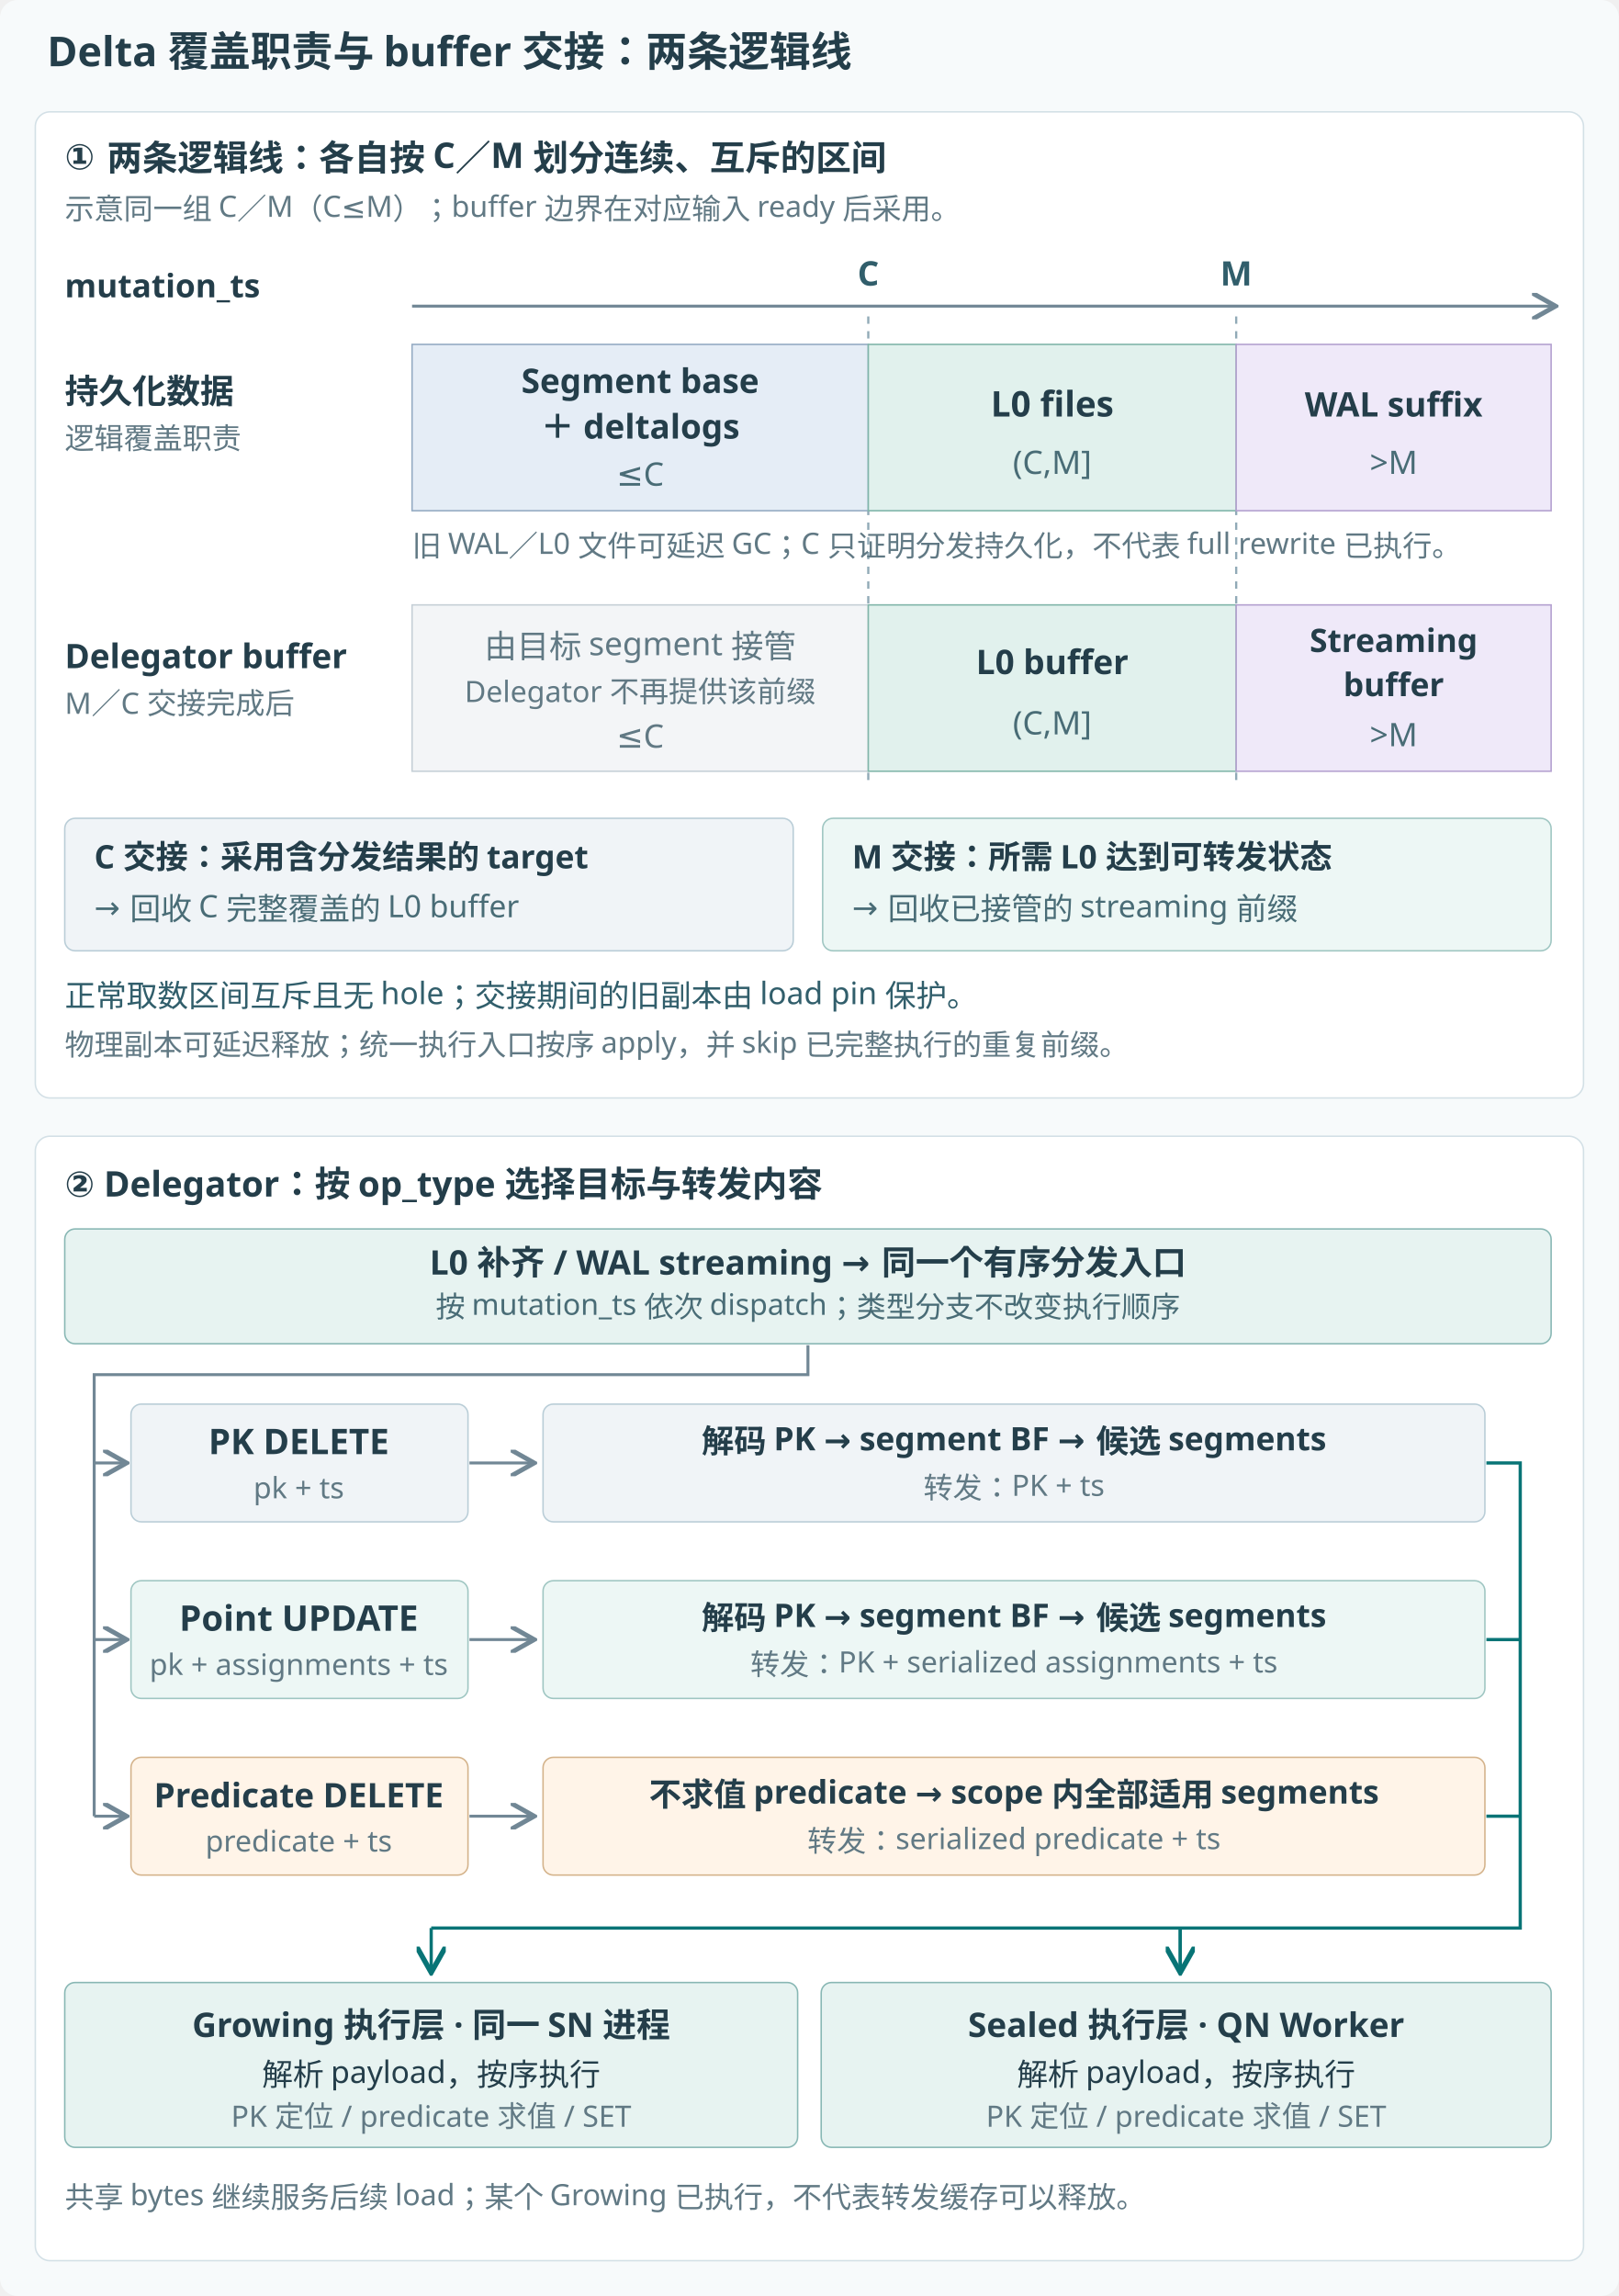
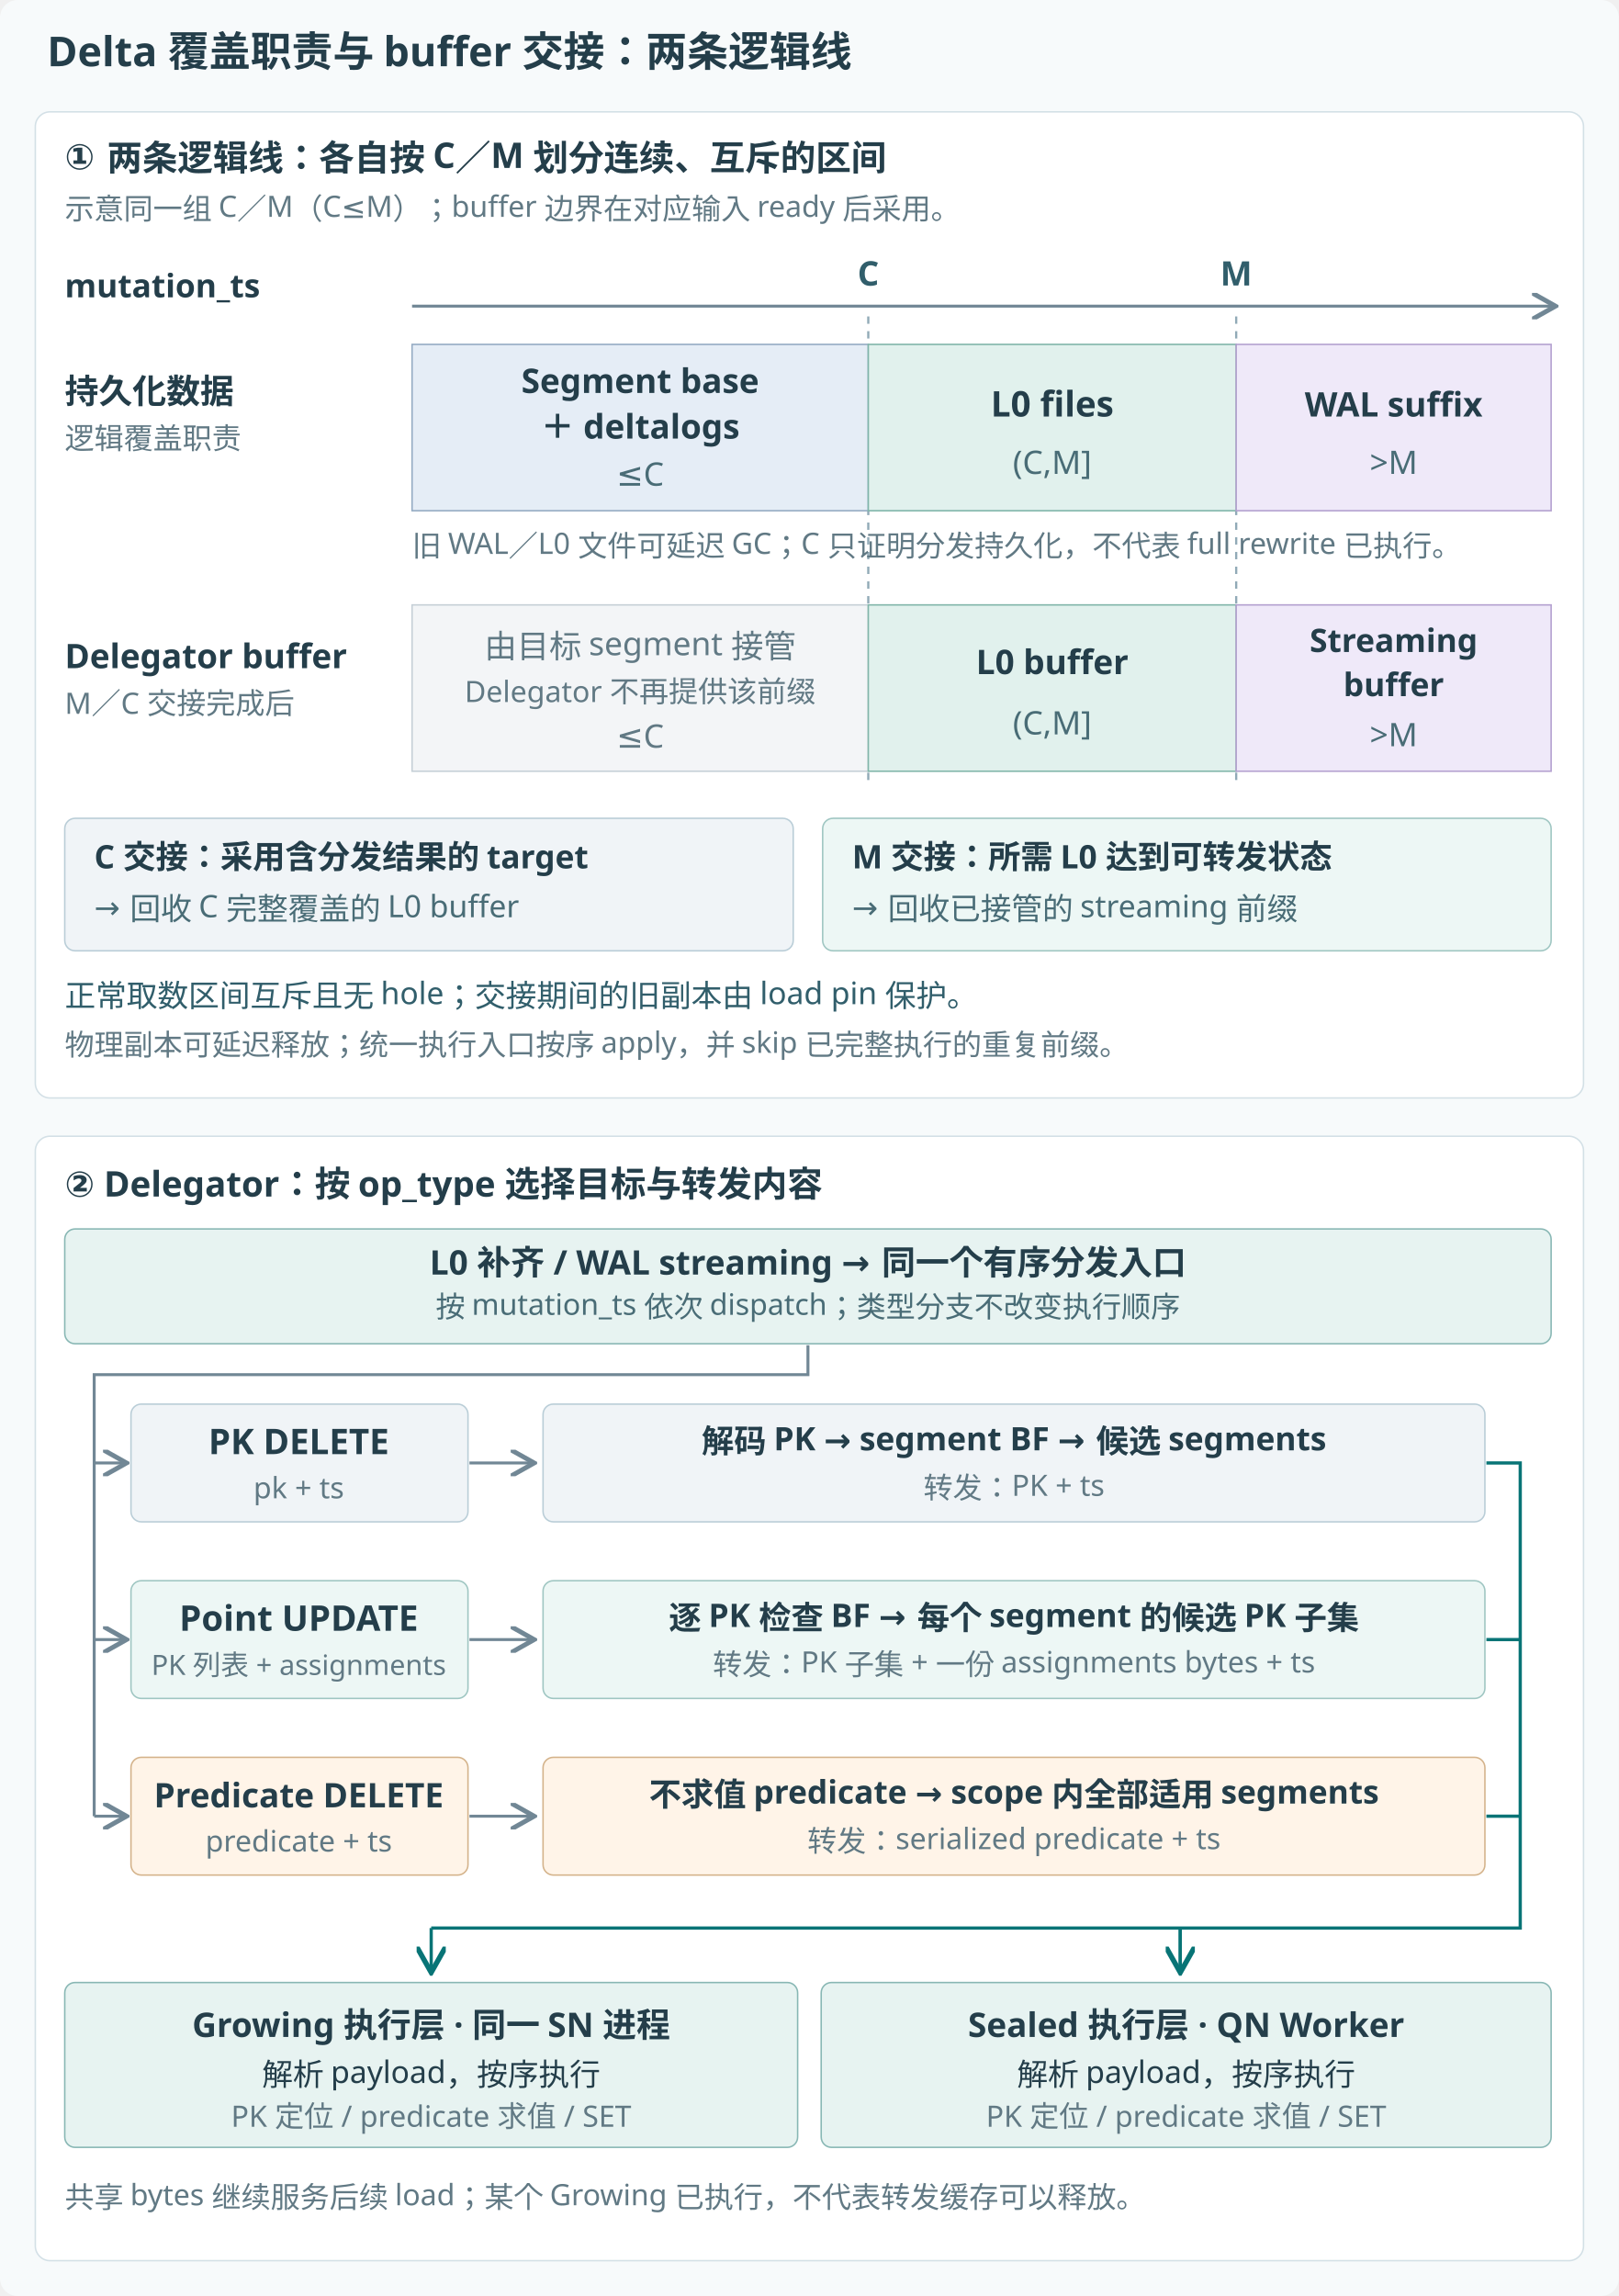
<svg xmlns="http://www.w3.org/2000/svg" width="1100" height="1560" viewBox="0 0 1100 1560" role="img" aria-labelledby="title desc">
  <defs>
    <marker id="arrow" markerWidth="9" markerHeight="9" refX="7" refY="4.5" orient="auto">
      <path d="M0 0L8 4.5L0 9" fill="none" stroke="#718795" stroke-width="1.6" />
    </marker>
    <marker id="teal-arrow" markerWidth="9" markerHeight="9" refX="7" refY="4.5" orient="auto">
      <path d="M0 0L8 4.5L0 9" fill="none" stroke="#087476" stroke-width="1.6" />
    </marker>
  </defs>
  <rect width="1100" height="1560" rx="12" fill="#f7fafb" />
  <g font-family="PingFang SC,Microsoft YaHei,sans-serif" fill="#243e4a">
    <text x="32" y="45" font-size="28" font-weight="600">Delta 覆盖职责与 buffer 交接：两条逻辑线</text>
    <g id="logical-lines">
      <rect x="24" y="76" width="1052" height="670" rx="10" fill="#fff" stroke="#d3e0e6" />
      <text x="44" y="115" font-size="24" font-weight="600">① 两条逻辑线：各自按 C／M 划分连续、互斥的区间</text>
      <text x="44" y="149" font-size="20" fill="#617984">示意同一组 C／M（C≤M）；buffer 边界在对应输入 ready 后采用。</text>
      <text x="44" y="202" font-size="22" font-weight="600">mutation_ts</text>
      <path d="M280 208H1055" fill="none" stroke="#718795" stroke-width="2" marker-end="url(#arrow)" />
      <g text-anchor="middle" font-size="23" font-weight="600" fill="#315e6b">
        <text x="590" y="194">C</text>
        <text x="840" y="194">M</text>
      </g>
      <g fill="none" stroke="#91aab7" stroke-width="1.5" stroke-dasharray="5 5">
        <path d="M590 215V531" />
        <path d="M840 215V531" />
      </g>
      <text x="44" y="274" font-size="23" font-weight="600">持久化数据</text>
      <text x="44" y="305" font-size="20" fill="#617984">逻辑覆盖职责</text>
      <g text-anchor="middle">
        <rect id="durable-segment" x="280" y="234" width="310" height="113" fill="#e5edf6" stroke="#94abc3" />
        <text x="435" y="267" font-size="23" font-weight="600">Segment base</text>
        <text x="435" y="298" font-size="23" font-weight="600">＋ deltalogs</text>
        <text x="435" y="330" font-size="22" fill="#496c76">≤C</text>
        <rect id="durable-l0" x="590" y="234" width="250" height="113" fill="#e1f1ed" stroke="#80b5a9" />
        <text x="715" y="283" font-size="24" font-weight="600">L0 files</text>
        <text x="715" y="322" font-size="22" fill="#496c76">(C,M]</text>
        <rect id="durable-wal" x="840" y="234" width="214" height="113" fill="#efe9f9" stroke="#b3a0cf" />
        <text x="947" y="283" font-size="23" font-weight="600">WAL suffix</text>
        <text x="947" y="322" font-size="22" fill="#496c76">&gt;M</text>
      </g>
      <text x="280" y="378" font-size="20" fill="#617984">旧 WAL／L0 文件可延迟 GC；C 只证明分发持久化，不代表 full rewrite 已执行。</text>
      <text x="44" y="454" font-size="23" font-weight="600">Delegator buffer</text>
      <text x="44" y="485" font-size="20" fill="#617984">M／C 交接完成后</text>
      <g text-anchor="middle">
        <rect id="buffer-handed-off" x="280" y="411" width="310" height="113" fill="#f3f5f7" stroke="#c5cfd6" />
        <text x="435" y="447" font-size="22" fill="#617984">由目标 segment 接管</text>
        <text x="435" y="477" font-size="20" fill="#617984">Delegator 不再提供该前缀</text>
        <text x="435" y="508" font-size="22" fill="#617984">≤C</text>
        <rect id="buffer-l0" x="590" y="411" width="250" height="113" fill="#e1f1ed" stroke="#80b5a9" />
        <text x="715" y="458" font-size="23" font-weight="600">L0 buffer</text>
        <text x="715" y="499" font-size="22" fill="#496c76">(C,M]</text>
        <rect id="buffer-streaming" x="840" y="411" width="214" height="113" fill="#efe9f9" stroke="#b3a0cf" />
        <text x="947" y="443" font-size="22" font-weight="600">Streaming</text>
        <text x="947" y="473" font-size="22" font-weight="600">buffer</text>
        <text x="947" y="507" font-size="22" fill="#496c76">&gt;M</text>
      </g>
      <rect x="44" y="556" width="495" height="90" rx="7" fill="#f0f4f7" stroke="#b9cdd7" />
      <text x="64" y="590" font-size="22" font-weight="600">C 交接：采用含分发结果的 target</text>
      <text x="64" y="624" font-size="21" fill="#496c76">→ 回收 C 完整覆盖的 L0 buffer</text>
      <rect x="559" y="556" width="495" height="90" rx="7" fill="#edf7f5" stroke="#9fc6c2" />
      <text x="579" y="590" font-size="22" font-weight="600">M 交接：所需 L0 达到可转发状态</text>
      <text x="579" y="624" font-size="21" fill="#496c76">→ 回收已接管的 streaming 前缀</text>
      <text x="44" y="684" font-size="21" fill="#315e6b">正常取数区间互斥且无 hole；交接期间的旧副本由 load pin 保护。</text>
      <text x="44" y="717" font-size="20" fill="#617984">物理副本可延迟释放；统一执行入口按序 apply，并 skip 已完整执行的重复前缀。</text>
    </g>
    <g id="dispatch-paths" transform="translate(0 320)">
      <rect x="24" y="452" width="1052" height="764" rx="10" fill="#fff" stroke="#d3e0e6" />
      <text x="44" y="493" font-size="24" font-weight="600">② Delegator：按 op_type 选择目标与转发内容</text>
      <rect x="44" y="515" width="1010" height="78" rx="7" fill="#e7f3f1" stroke="#88b7b4" />
      <text x="549" y="546" text-anchor="middle" font-size="23" font-weight="600">L0 补齐 / WAL streaming → 同一个有序分发入口</text>
      <text x="549" y="575" text-anchor="middle" font-size="20" fill="#496c76">按 mutation_ts 依次 dispatch；类型分支不改变执行顺序</text>
      <path d="M549 594V614H64V914" fill="none" stroke="#718795" stroke-width="2" />
      <g text-anchor="middle">
        <rect x="89" y="634" width="229" height="80" rx="7" fill="#f0f4f7" stroke="#b9cdd7" />
        <text x="203" y="668" font-size="24" font-weight="600">PK DELETE</text>
        <text x="203" y="698" font-size="20" fill="#617984">pk + ts</text>
        <rect x="369" y="634" width="640" height="80" rx="7" fill="#f0f4f7" stroke="#b9cdd7" />
        <text x="689" y="667" font-size="22" font-weight="600">解码 PK → segment BF → 候选 segments</text>
        <text x="689" y="698" font-size="20" fill="#617984">转发：PK + ts</text>
        <rect x="89" y="754" width="229" height="80" rx="7" fill="#edf7f5" stroke="#9fc6c2" />
        <text x="203" y="788" font-size="24" font-weight="600">Point UPDATE</text>
-         <text x="203" y="818" font-size="20" fill="#617984">pk + assignments + ts</text>
+         <text x="203" y="818" font-size="19" fill="#617984">PK 列表 + assignments</text>
        <rect x="369" y="754" width="640" height="80" rx="7" fill="#edf7f5" stroke="#9fc6c2" />
-         <text x="689" y="787" font-size="22" font-weight="600">解码 PK → segment BF → 候选 segments</text>
-         <text x="689" y="818" font-size="20" fill="#617984">转发：PK + serialized assignments + ts</text>
+         <text x="689" y="787" font-size="22" font-weight="600">逐 PK 检查 BF → 每个 segment 的候选 PK 子集</text>
+         <text x="689" y="818" font-size="20" fill="#617984">转发：PK 子集 + 一份 assignments bytes + ts</text>
        <rect x="89" y="874" width="229" height="80" rx="7" fill="#fff4e8" stroke="#d4b38b" />
        <text x="203" y="908" font-size="23" font-weight="600">Predicate DELETE</text>
        <text x="203" y="938" font-size="20" fill="#617984">predicate + ts</text>
        <rect x="369" y="874" width="640" height="80" rx="7" fill="#fff4e8" stroke="#d4b38b" />
        <text x="689" y="907" font-size="22" font-weight="600">不求值 predicate → scope 内全部适用 segments</text>
        <text x="689" y="938" font-size="20" fill="#617984">转发：serialized predicate + ts</text>
      </g>
      <g fill="none" stroke="#718795" stroke-width="2" marker-end="url(#arrow)">
        <path d="M64 674H84" />
        <path d="M64 794H84" />
        <path d="M64 914H84" />
        <path d="M319 674H361" />
        <path d="M319 794H361" />
        <path d="M319 914H361" />
      </g>
      <path d="M1010 674H1033V990H293M1010 794H1033M1010 914H1033M802 990V1018" fill="none" stroke="#087476" stroke-width="2.2" />
      <path d="M293 990V1018" fill="none" stroke="#087476" stroke-width="2.2" marker-end="url(#teal-arrow)" />
      <path d="M802 990V1018" fill="none" stroke="#087476" stroke-width="2.2" marker-end="url(#teal-arrow)" />
      <g text-anchor="middle">
        <rect x="44" y="1027" width="498" height="112" rx="7" fill="#e7f3f1" stroke="#88b7b4" />
        <text x="293" y="1064" font-size="23" font-weight="600">Growing 执行层 · 同一 SN 进程</text>
        <text x="293" y="1097" font-size="21">解析 payload，按序执行</text>
        <text x="293" y="1125" font-size="20" fill="#617984">PK 定位 / predicate 求值 / SET</text>
        <rect x="558" y="1027" width="496" height="112" rx="7" fill="#e7f3f1" stroke="#88b7b4" />
        <text x="806" y="1064" font-size="23" font-weight="600">Sealed 执行层 · QN Worker</text>
        <text x="806" y="1097" font-size="21">解析 payload，按序执行</text>
        <text x="806" y="1125" font-size="20" fill="#617984">PK 定位 / predicate 求值 / SET</text>
      </g>
      <text x="44" y="1180" font-size="20" fill="#617984">共享 bytes 继续服务后续 load；某个 Growing 已执行，不代表转发缓存可以释放。</text>
    </g>
  </g>
</svg>
